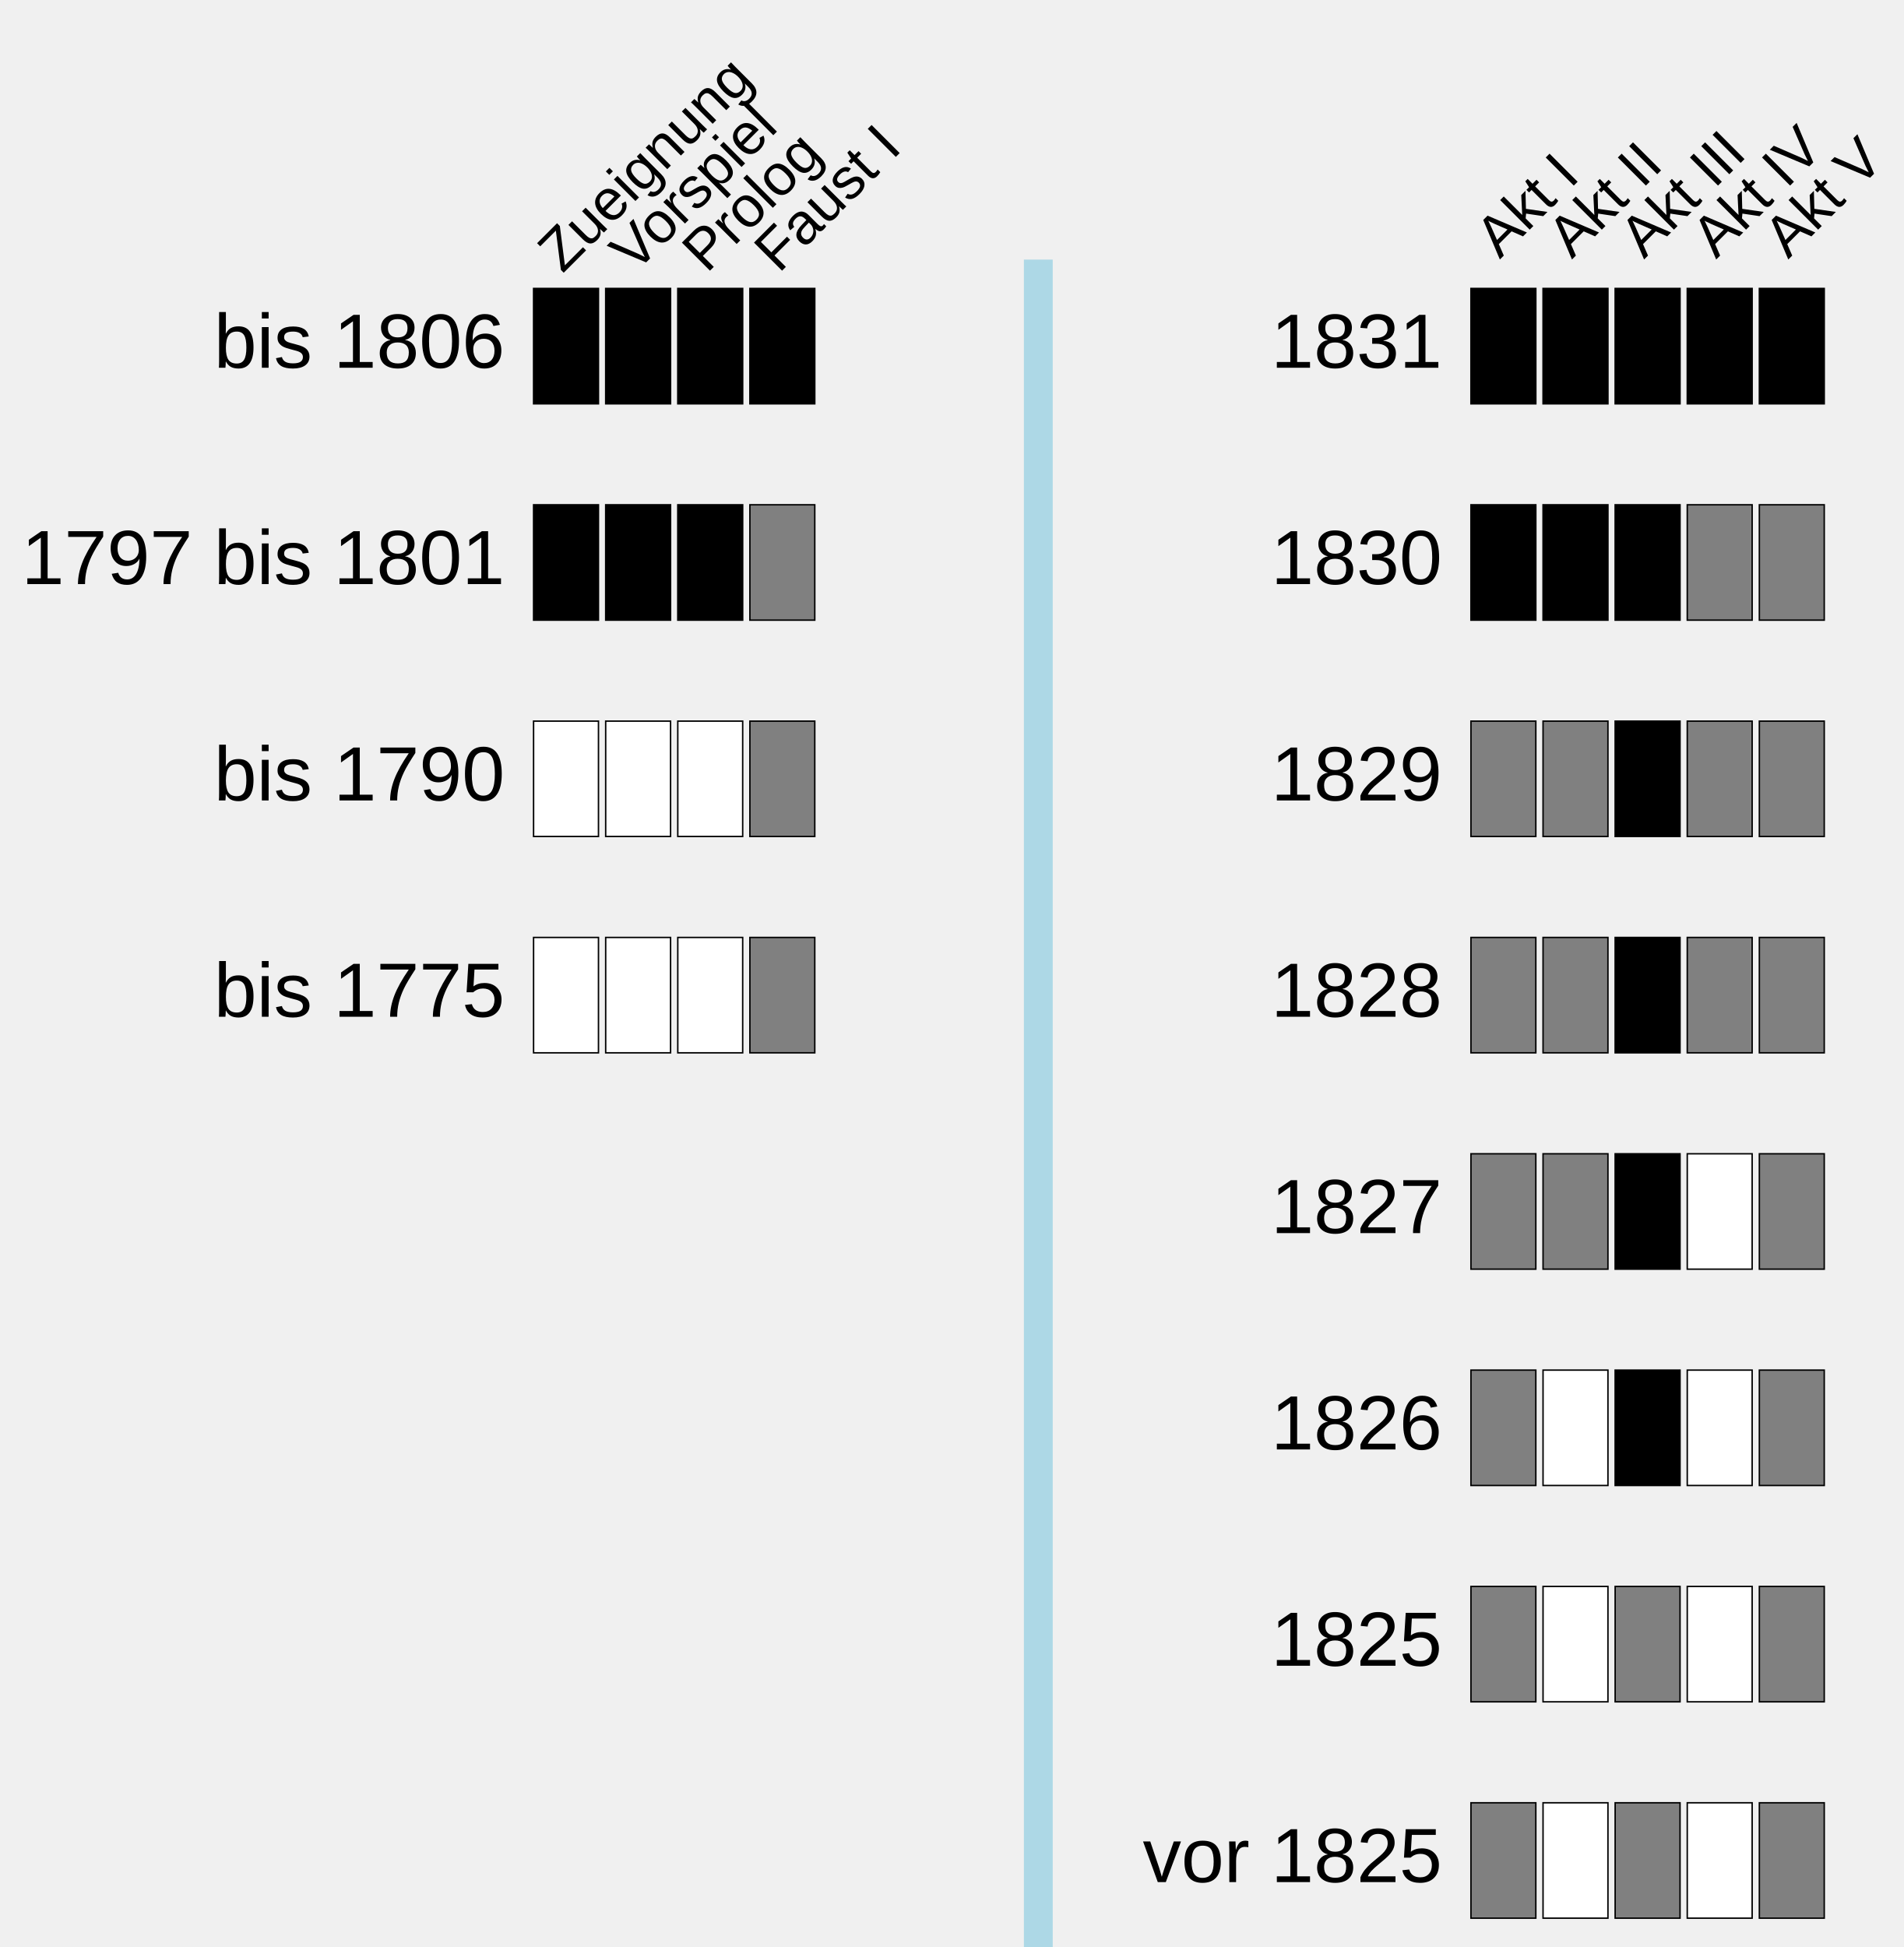
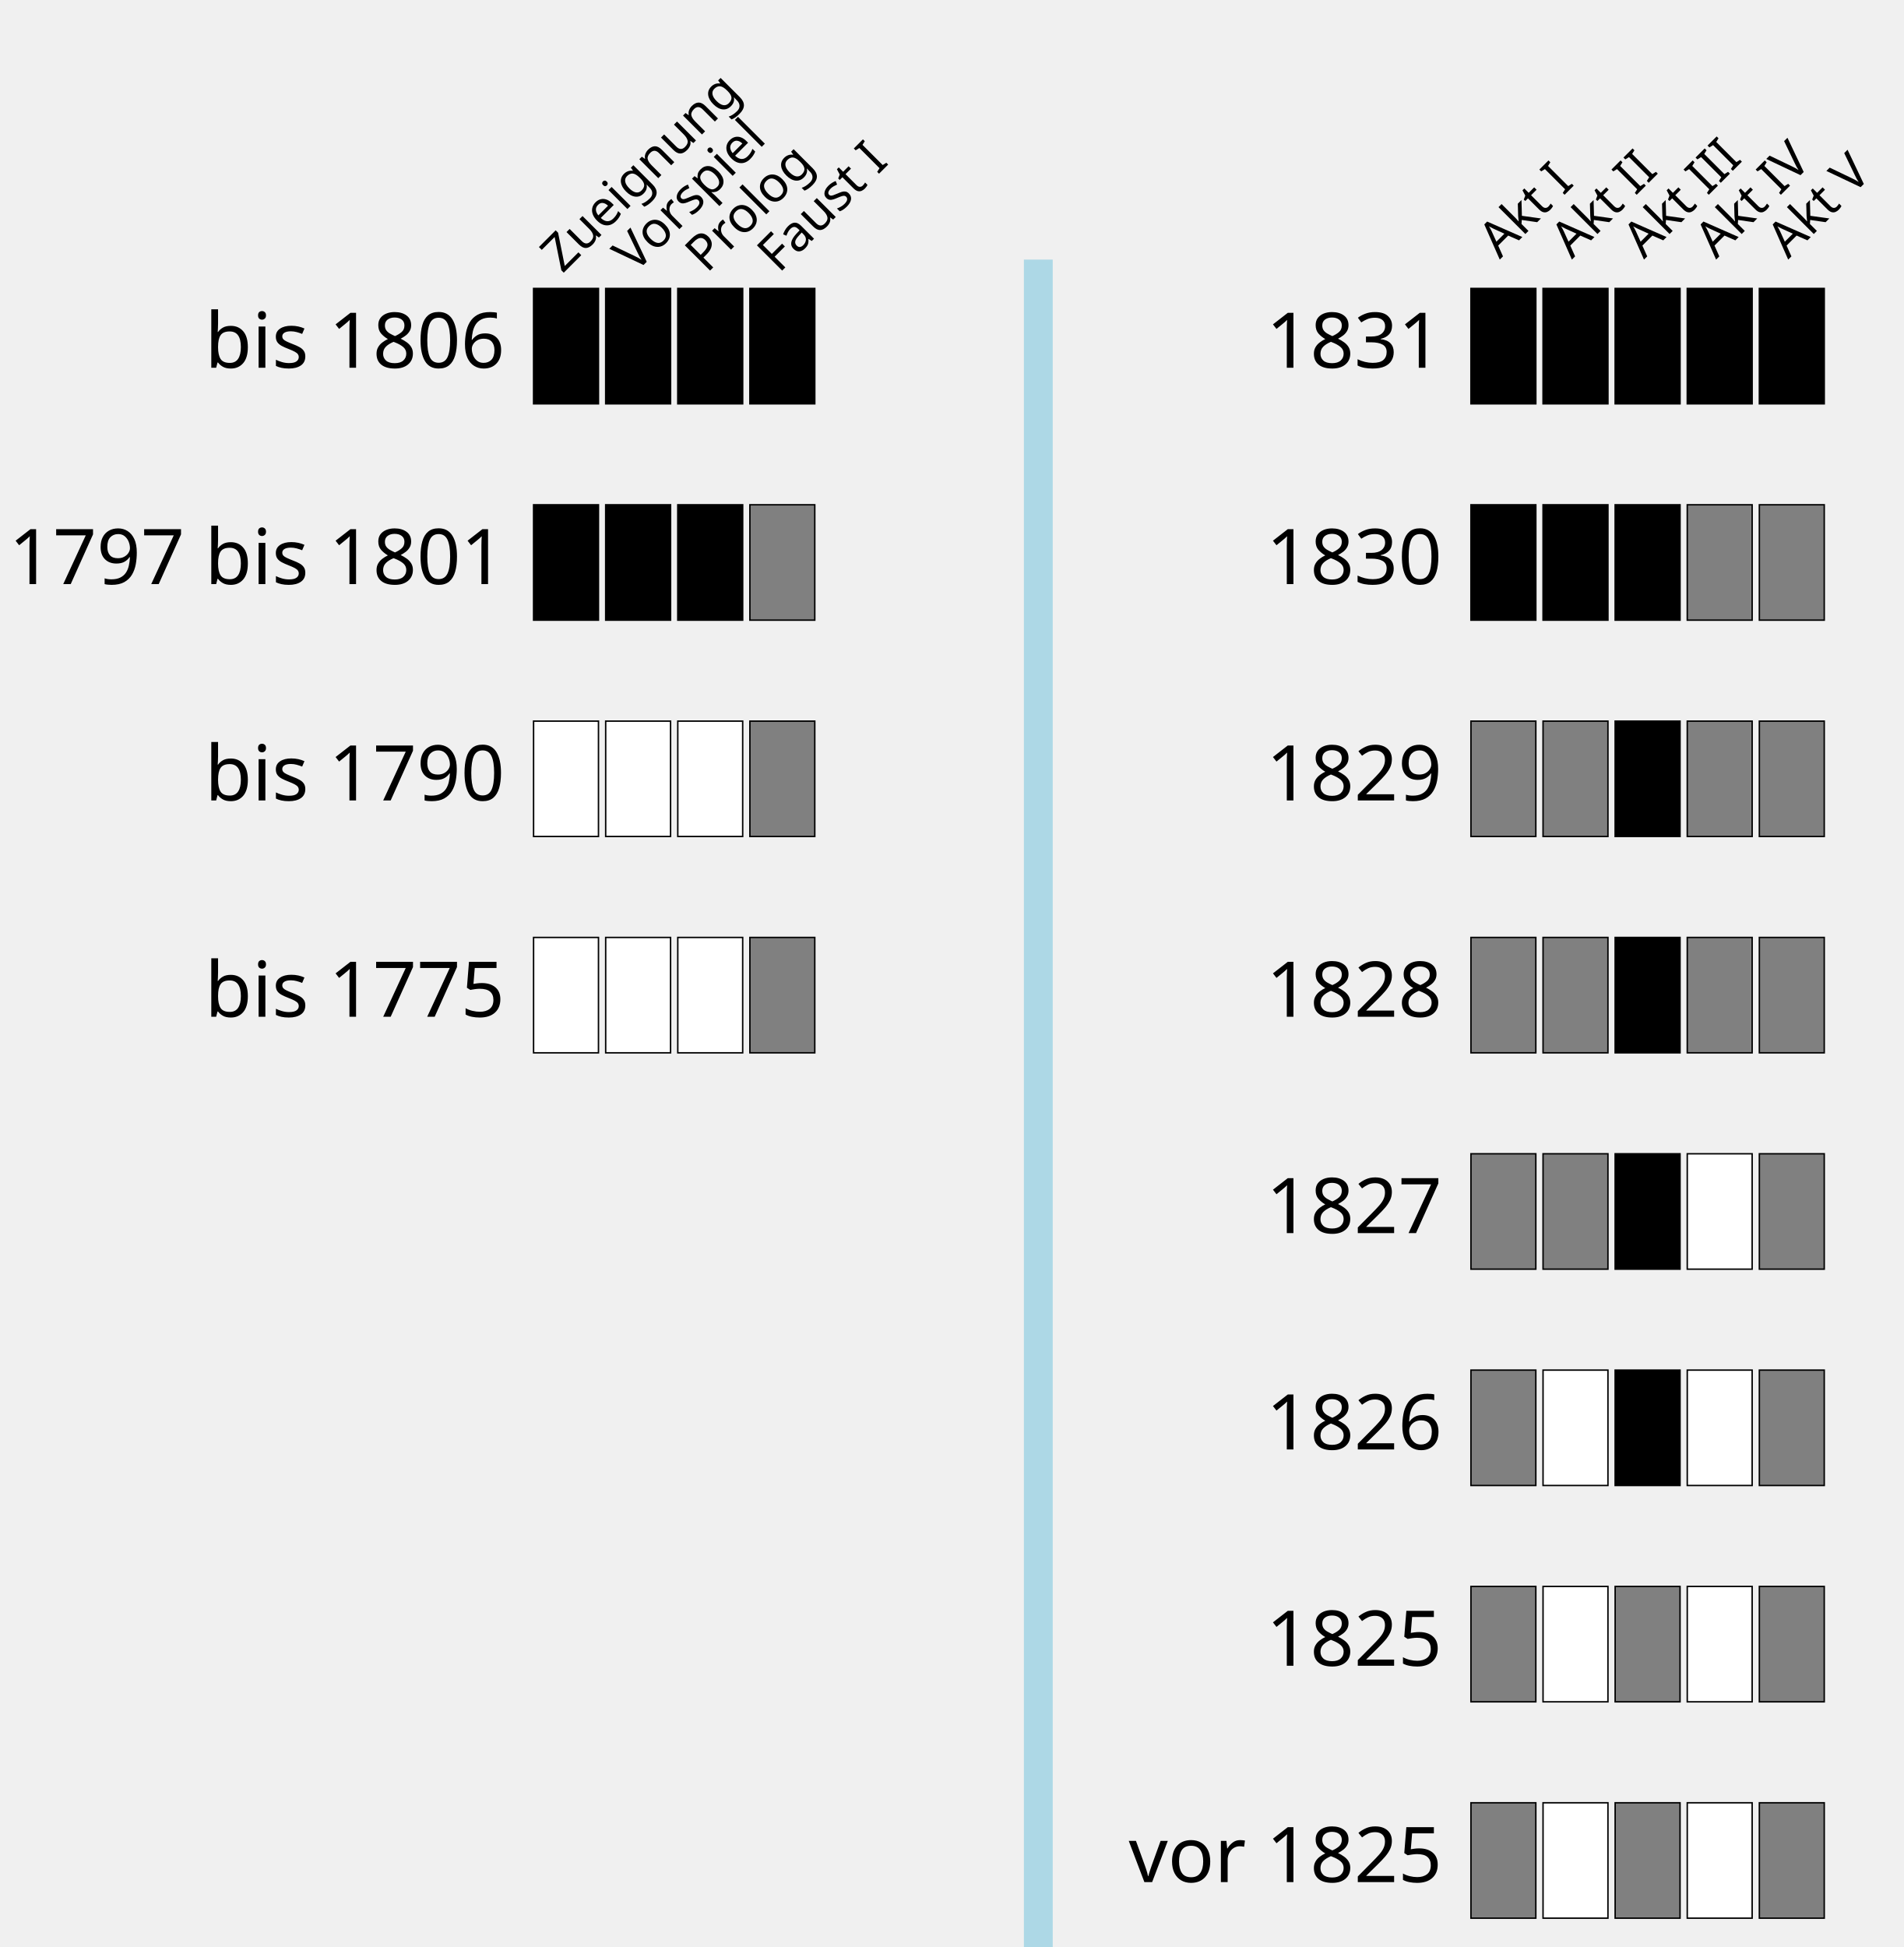
<svg xmlns="http://www.w3.org/2000/svg" xmlns:xlink="http://www.w3.org/1999/xlink" version="1.1" baseProfile="full" width="660" height="675">
  <style type="text/css">
    

      .rowText {
-         font-family: Arial, Helvetica;
+         font-family: Ubuntu;
        font-weight: 400;
        font-size: 20pt;
        font-style: normal;
        text-anchor: end;
        fill: black;
      }

      .columnText {
-         font-family: Arial, Helvetica;
+         font-family: Ubuntu;
        font-weight: 400;
-         font-size: 15pt;
+         font-size: 13pt;
        font-style: normal;
        text-anchor: start;
        fill: black;
      }

      .untouched {
        fill: white;
        stroke: black;
        stroke-width: 0.5;

      }

      .inProgress {
        fill: gray;
        stroke: black;
        stroke-width: 0.5;

      }

      .finished {
        fill: black;
        stroke: black;
        stroke-width: 0.5;

      }

      .highlight {
        opacity: 0;
        fill: lightblue;
        fill-opacity: 0.25;
        stroke: black;
        stroke-width: 0.5;
        stroke-opacity: 0.5;
      }

      .highlight:hover {
        opacity: 1;
      }
    
  </style>
  <rect width="100%" height="100%" style="fill:none;" />
  <g transform="translate(-15, 100)">
    <g id="leftGroup" transform="translate(200, 0)">
      <g transform="translate(10,-5)">
        <text x="0" y="0" transform="translate(0,0) rotate(-45)" class="columnText">Zueignung</text>
        <text x="0" y="0" transform="translate(25,0) rotate(-45)" class="columnText">Vorspiel</text>
        <text x="0" y="0" transform="translate(50,0) rotate(-45)" class="columnText">Prolog</text>
        <text x="0" y="0" transform="translate(75,0) rotate(-45)" class="columnText">Faust I</text>
      </g>
      <g transform="translate(0,0)">
        <text x="-10" y="27.5" class="rowText">bis 1806</text>
        <rect x="0" y="0" width="22.5" height="40" class="finished" />
        <rect x="25" y="0" width="22.5" height="40" class="finished" />
        <rect x="50" y="0" width="22.5" height="40" class="finished" />
        <rect x="75" y="0" width="22.5" height="40" class="finished" />
      </g>
      <g transform="translate(0, 75)">
        <text x="-10" y="27.5" class="rowText">1797 bis 1801</text>
        <rect x="0" y="0" width="22.5" height="40" class="finished" />
        <rect x="25" y="0" width="22.5" height="40" class="finished" />
        <rect x="50" y="0" width="22.5" height="40" class="finished" />
        <rect x="75" y="0" width="22.5" height="40" class="inProgress" />
      </g>
      <g transform="translate(0, 150)">
        <text x="-10" y="27.5" class="rowText">bis 1790</text>
        <rect x="0" y="0" width="22.5" height="40" class="untouched" />
        <rect x="25" y="0" width="22.5" height="40" class="untouched" />
        <rect x="50" y="0" width="22.5" height="40" class="untouched" />
        <rect x="75" y="0" width="22.5" height="40" class="inProgress" />
      </g>
      <g transform="translate(0, 225)">
        <text x="-10" y="27.5" class="rowText">bis 1775</text>
        <rect x="0" y="0" width="22.5" height="40" class="untouched" />
        <rect x="25" y="0" width="22.5" height="40" class="untouched" />
        <rect x="50" y="0" width="22.5" height="40" class="untouched" />
        <rect x="75" y="0" width="22.5" height="40" class="inProgress" />
      </g>
      <a xlink:href="chessboard_faust_i.php">
        <rect x="-180" y="-5" width="345" height="575" class="highlight show-tooltip" tooltipText="zu Faust I" />
      </a>
    </g>
    <g id="separatorLine" transform="translate(375, 0)">
      <line x1="0" x2="0" y1="-10" y2="575" stroke="lightblue" stroke-width="10" />
    </g>
    <g id="rightGroup" transform="translate(525, 0)">
      <g transform="translate(10,-10)">
        <text x="0" y="0" transform="translate(0,0) rotate(-45)" class="columnText">Akt I</text>
        <text x="0" y="0" transform="translate(25,0) rotate(-45)" class="columnText">Akt II</text>
        <text x="0" y="0" transform="translate(50,0) rotate(-45)" class="columnText">Akt III</text>
        <text x="0" y="0" transform="translate(75,0) rotate(-45)" class="columnText">Akt IV</text>
        <text x="0" y="0" transform="translate(100,0) rotate(-45)" class="columnText">Akt V</text>
      </g>
      <g transform="translate(0,0)">
        <text x="-10" y="27.5" class="rowText">1831</text>
        <rect x="0" y="0" width="22.5" height="40" class="finished" />
        <rect x="25" y="0" width="22.5" height="40" class="finished" />
        <rect x="50" y="0" width="22.5" height="40" class="finished" />
        <rect x="75" y="0" width="22.5" height="40" class="finished" />
        <rect x="100" y="0" width="22.5" height="40" class="finished" />
      </g>
      <g transform="translate(0,75)">
        <text x="-10" y="27.5" class="rowText">1830</text>
        <rect x="0" y="0" width="22.5" height="40" class="finished" />
        <rect x="25" y="0" width="22.5" height="40" class="finished" />
        <rect x="50" y="0" width="22.5" height="40" class="finished" />
        <rect x="75" y="0" width="22.5" height="40" class="inProgress" />
        <rect x="100" y="0" width="22.5" height="40" class="inProgress" />
      </g>
      <g transform="translate(0,150)">
        <text x="-10" y="27.5" class="rowText">1829</text>
        <rect x="0" y="0" width="22.5" height="40" class="inProgress" />
        <rect x="25" y="0" width="22.5" height="40" class="inProgress" />
        <rect x="50" y="0" width="22.5" height="40" class="finished" />
        <rect x="75" y="0" width="22.5" height="40" class="inProgress" />
        <rect x="100" y="0" width="22.5" height="40" class="inProgress" />
      </g>
      <g transform="translate(0,225)">
        <text x="-10" y="27.5" class="rowText">1828</text>
        <rect x="0" y="0" width="22.5" height="40" class="inProgress" />
        <rect x="25" y="0" width="22.5" height="40" class="inProgress" />
        <rect x="50" y="0" width="22.5" height="40" class="finished" />
        <rect x="75" y="0" width="22.5" height="40" class="inProgress" />
        <rect x="100" y="0" width="22.5" height="40" class="inProgress" />
      </g>
      <g transform="translate(0,300)">
        <text x="-10" y="27.5" class="rowText">1827</text>
        <rect x="0" y="0" width="22.5" height="40" class="inProgress" />
        <rect x="25" y="0" width="22.5" height="40" class="inProgress" />
        <rect x="50" y="0" width="22.5" height="40" class="finished" />
        <rect x="75" y="0" width="22.5" height="40" class="untouched" />
        <rect x="100" y="0" width="22.5" height="40" class="inProgress" />
      </g>
      <g transform="translate(0,375)">
        <text x="-10" y="27.5" class="rowText">1826</text>
        <rect x="0" y="0" width="22.5" height="40" class="inProgress" />
        <rect x="25" y="0" width="22.5" height="40" class="untouched" />
        <rect x="50" y="0" width="22.5" height="40" class="finished" />
        <rect x="75" y="0" width="22.5" height="40" class="untouched" />
        <rect x="100" y="0" width="22.5" height="40" class="inProgress" />
      </g>
      <g transform="translate(0,450)">
        <text x="-10" y="27.5" class="rowText">1825</text>
        <rect x="0" y="0" width="22.5" height="40" class="inProgress" />
        <rect x="25" y="0" width="22.5" height="40" class="untouched" />
        <rect x="50" y="0" width="22.5" height="40" class="inProgress" />
        <rect x="75" y="0" width="22.5" height="40" class="untouched" />
        <rect x="100" y="0" width="22.5" height="40" class="inProgress" />
      </g>
      <g transform="translate(0,525)">
        <text x="-10" y="27.5" class="rowText">vor 1825</text>
        <rect x="0" y="0" width="22.5" height="40" class="inProgress" />
        <rect x="25" y="0" width="22.5" height="40" class="untouched" />
        <rect x="50" y="0" width="22.5" height="40" class="inProgress" />
        <rect x="75" y="0" width="22.5" height="40" class="untouched" />
        <rect x="100" y="0" width="22.5" height="40" class="inProgress" />
      </g>
      <a xlink:href="chessboard_faust_ii.php">
        <rect x="-140" y="-5" width="270" height="575" class="highlight show-tooltip" tooltipText="zu Faust II" />
      </a>
    </g>
  </g>
</svg>
